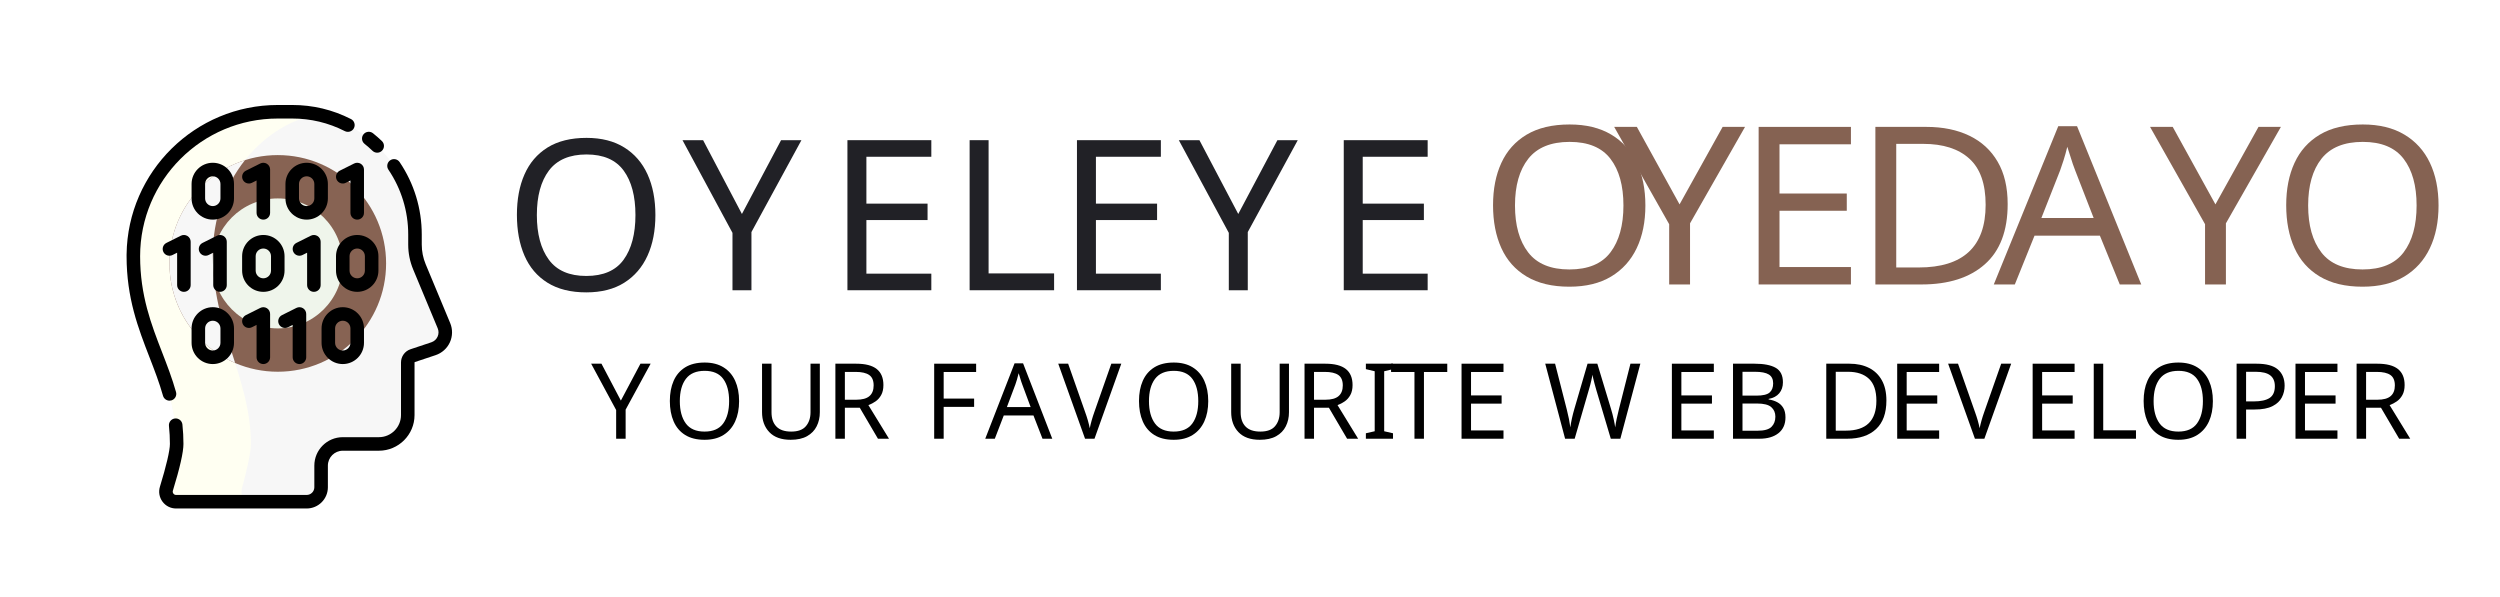
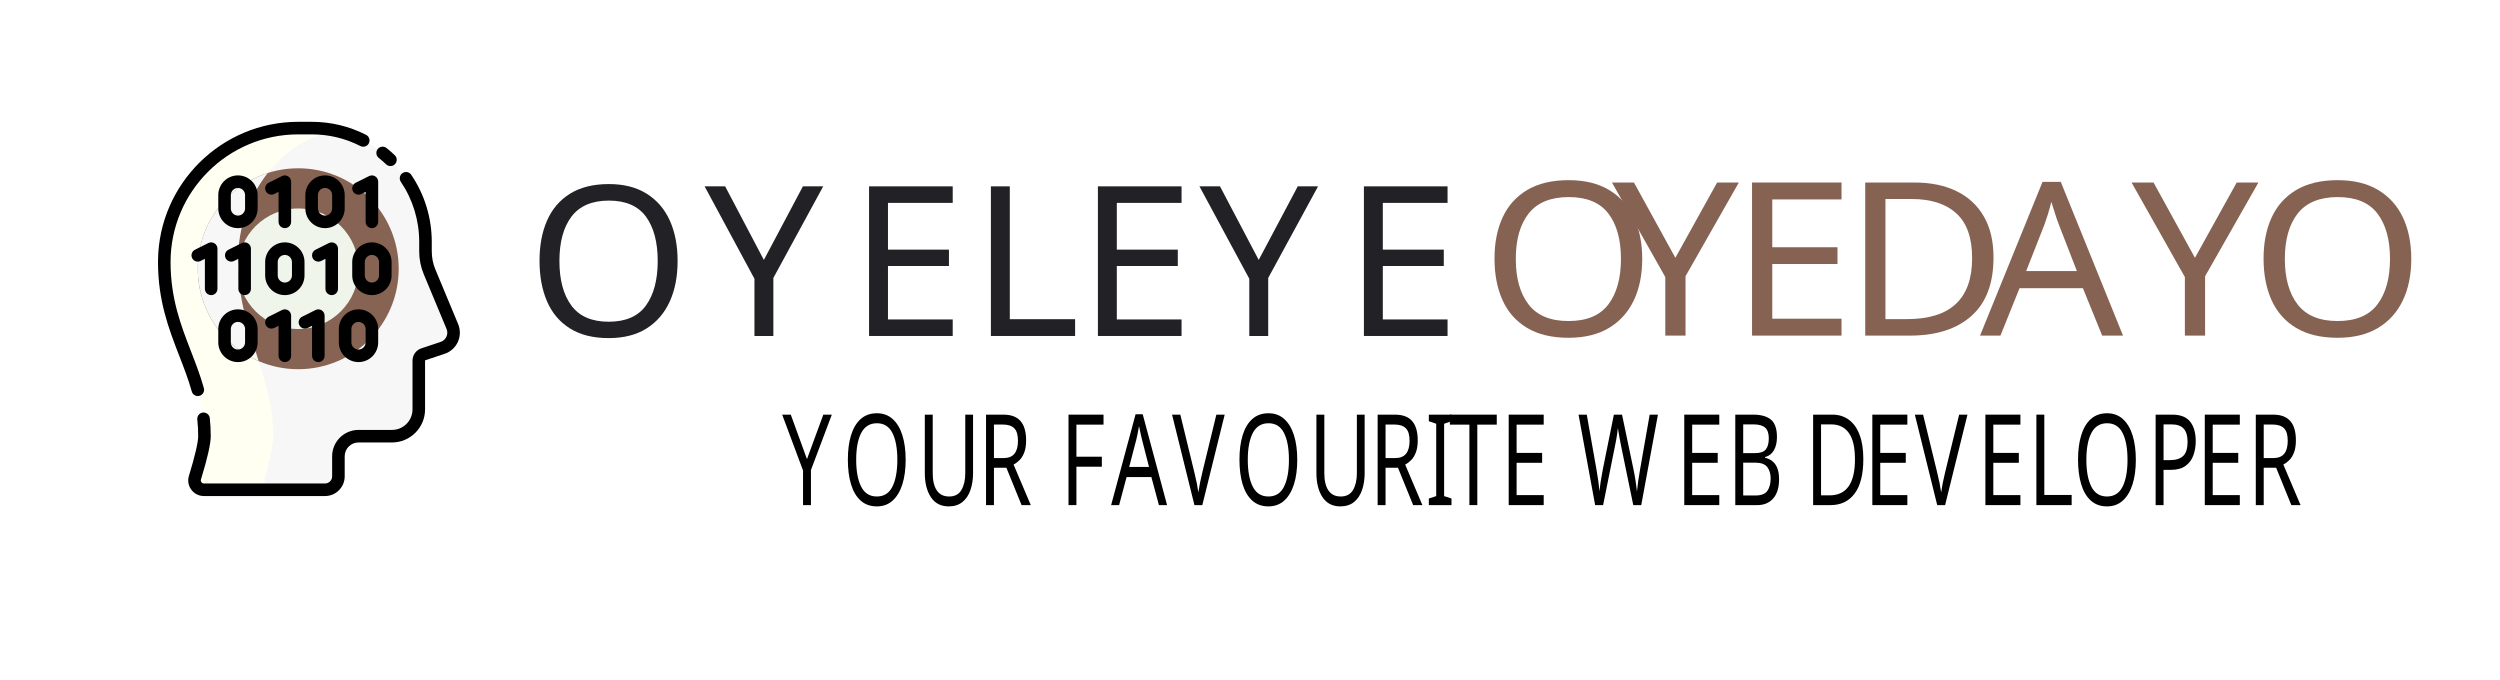
- <svg xmlns="http://www.w3.org/2000/svg" version="1.1" width="285.503" height="68.16" xml:space="preserve">
+ <svg xmlns="http://www.w3.org/2000/svg" version="1.1" width="205.224" height="55.812" xml:space="preserve">
  <defs />
-   <g transform="translate(114.93 27.76) scale(0.6 0.6)">
+   <g transform="translate(84.35 23.72) scale(0.43 0.43)">
    <text font-family="ADAMCG PRO" font-size="40" font-weight="normal" style="stroke: none; stroke-width: 1; stroke-dasharray: none; stroke-linecap: butt; stroke-linejoin: miter; stroke-miterlimit: 10; fill: #212126; fill-rule: nonzero; opacity: 1;">
      <tspan x="-95.6" y="8.98" style="stroke: none; stroke-width: 0; stroke-dasharray: none; stroke-linecap: butt; stroke-linejoin: miter; stroke-miterlimit: 4; fill: #212126; fill-rule: ; opacity: 1;">O</tspan>
      <tspan x="-61.65" y="8.98" style="stroke: none; stroke-width: 0; stroke-dasharray: none; stroke-linecap: butt; stroke-linejoin: miter; stroke-miterlimit: 4; fill: #212126; fill-rule: ; opacity: 1;">Y</tspan>
      <tspan x="-34.13" y="8.98" style="stroke: none; stroke-width: 0; stroke-dasharray: none; stroke-linecap: butt; stroke-linejoin: miter; stroke-miterlimit: 4; fill: #212126; fill-rule: ; opacity: 1;">E</tspan>
      <tspan x="-10.87" y="8.98" style="stroke: none; stroke-width: 0; stroke-dasharray: none; stroke-linecap: butt; stroke-linejoin: miter; stroke-miterlimit: 4; fill: #212126; fill-rule: ; opacity: 1;">L</tspan>
      <tspan x="9.56" y="8.98" style="stroke: none; stroke-width: 0; stroke-dasharray: none; stroke-linecap: butt; stroke-linejoin: miter; stroke-miterlimit: 4; fill: #212126; fill-rule: ; opacity: 1;">E</tspan>
      <tspan x="32.82" y="8.98" style="stroke: none; stroke-width: 0; stroke-dasharray: none; stroke-linecap: butt; stroke-linejoin: miter; stroke-miterlimit: 4; fill: #212126; fill-rule: ; opacity: 1;">Y</tspan>
      <tspan x="60.34" y="8.98" style="stroke: none; stroke-width: 0; stroke-dasharray: none; stroke-linecap: butt; stroke-linejoin: miter; stroke-miterlimit: 4; fill: #212126; fill-rule: ; opacity: 1;">E</tspan>
      <tspan x="83.6" y="8.98" style="stroke: none; stroke-width: 0; stroke-dasharray: none; stroke-linecap: butt; stroke-linejoin: miter; stroke-miterlimit: 4; fill: #212126; fill-rule: ; opacity: 1;"> </tspan>
    </text>
  </g>
-   <g transform="translate(171.58 47.41) scale(0.3 0.3)">
+   <g transform="translate(158.51 23.6) scale(0.46 0.44)">
+     <text font-family="Severina" font-size="40" font-weight="normal" style="stroke: none; stroke-width: 1; stroke-dasharray: none; stroke-linecap: butt; stroke-linejoin: miter; stroke-miterlimit: 10; fill: #856252; fill-rule: nonzero; opacity: 1;">
+       <tspan x="-80.32" y="8.98" style="stroke: none; stroke-width: 0; stroke-dasharray: none; stroke-linecap: butt; stroke-linejoin: miter; stroke-miterlimit: 4; fill: #856252; fill-rule: ; opacity: 1;">O</tspan>
+       <tspan x="-56.92" y="8.98" style="stroke: none; stroke-width: 0; stroke-dasharray: none; stroke-linecap: butt; stroke-linejoin: miter; stroke-miterlimit: 4; fill: #856252; fill-rule: ; opacity: 1;">Y</tspan>
+       <tspan x="-35.8" y="8.98" style="stroke: none; stroke-width: 0; stroke-dasharray: none; stroke-linecap: butt; stroke-linejoin: miter; stroke-miterlimit: 4; fill: #856252; fill-rule: ; opacity: 1;">E</tspan>
+       <tspan x="-15.6" y="8.98" style="stroke: none; stroke-width: 0; stroke-dasharray: none; stroke-linecap: butt; stroke-linejoin: miter; stroke-miterlimit: 4; fill: #856252; fill-rule: ; opacity: 1;">D</tspan>
+       <tspan x="8.76" y="8.98" style="stroke: none; stroke-width: 0; stroke-dasharray: none; stroke-linecap: butt; stroke-linejoin: miter; stroke-miterlimit: 4; fill: #856252; fill-rule: ; opacity: 1;">A</tspan>
+       <tspan x="35.8" y="8.98" style="stroke: none; stroke-width: 0; stroke-dasharray: none; stroke-linecap: butt; stroke-linejoin: miter; stroke-miterlimit: 4; fill: #856252; fill-rule: ; opacity: 1;">Y</tspan>
+       <tspan x="56.92" y="8.98" style="stroke: none; stroke-width: 0; stroke-dasharray: none; stroke-linecap: butt; stroke-linejoin: miter; stroke-miterlimit: 4; fill: #856252; fill-rule: ; opacity: 1;">O</tspan>
+     </text>
+   </g>
+   <g style="stroke: none; stroke-width: 1; stroke-dasharray: none; stroke-linecap: butt; stroke-linejoin: miter; stroke-miterlimit: 10; fill: none; fill-rule: nonzero; opacity: 1;" transform="translate(10 10) scale(0.06 0.06)">
+     <path d="M 241.907 8.591 c -100.815 0 -183.808 81.258 -183.808 182.073 c 0 92.827 54.978 156.97 54.978 239.44 c 0 12.183 -7.623 39.141 -13.036 56.751 c -2.533 8.238 3.656 16.556 12.274 16.556 h 165.701 c 10.122 0 18.327 -8.205 18.327 -18.327 v -27.49 c 0 -15.182 12.307 -27.49 27.49 -27.49 h 45.817 c 20.243 0 36.653 -16.41 36.653 -36.653 v -66.702 c 0 -3.945 2.525 -7.446 6.267 -8.694 l 26.379 -8.793 c 12.062 -4.02 18.17 -17.44 13.28 -29.177 l -31.122 -74.692 c -3.723 -8.934 -5.64 -18.518 -5.64 -28.197 v -12.829 c 0 -86.033 -69.743 -155.776 -155.776 -155.776 L 241.907 8.591 z" style="stroke: none; stroke-width: 1; stroke-dasharray: none; stroke-linecap: butt; stroke-linejoin: miter; stroke-miterlimit: 10; fill: #f7f7f7; fill-rule: nonzero; opacity: 1;" transform=" matrix(1 0 0 1 0 0) " stroke-linecap="round" />
+     <path d="M 195.789 486.852 c 4.761 -17.608 11.468 -44.567 11.468 -56.75 c 0 -82.47 -48.364 -146.613 -48.364 -239.44 c 0 -89.379 57.424 -163.254 132.244 -178.893 c -10.159 -2.082 -20.676 -3.18 -31.451 -3.18 h -17.783 c -100.815 0 -183.808 81.258 -183.808 182.073 c 0 92.827 54.978 156.97 54.978 239.44 c 0 12.183 -7.623 39.141 -13.036 56.75 c -2.531 8.238 3.656 16.557 12.274 16.557 h 94.276 C 199.005 503.409 193.561 495.09 195.789 486.852 z" style="stroke: none; stroke-width: 1; stroke-dasharray: none; stroke-linecap: butt; stroke-linejoin: miter; stroke-miterlimit: 10; fill: #fffff2; fill-rule: nonzero; opacity: 1;" transform=" matrix(1 0 0 1 0 0) " stroke-linecap="round" />
+     <circle cx="241.36" cy="201.02" r="137.45" style="stroke: none; stroke-width: 1; stroke-dasharray: none; stroke-linecap: butt; stroke-linejoin: miter; stroke-miterlimit: 10; fill: #876353; fill-rule: nonzero; opacity: 1;" transform="  matrix(1 0 0 1 0 0) " />
+     <circle cx="241.36" cy="201.02" r="82.47" style="stroke: none; stroke-width: 1; stroke-dasharray: none; stroke-linecap: butt; stroke-linejoin: miter; stroke-miterlimit: 10; fill: #eff5eb; fill-rule: nonzero; opacity: 1;" transform="  matrix(1 0 0 1 0 0) " />
+     <path d="M 187.255 327.403 c -13.31 -42.094 -28.362 -84.953 -28.362 -136.74 c 0 -46.389 15.473 -88.598 40.815 -120.66 c -55.546 17.645 -95.794 69.627 -95.794 131.017 C 103.913 257.718 138.246 306.394 187.255 327.403 z" style="stroke: none; stroke-width: 1; stroke-dasharray: none; stroke-linecap: butt; stroke-linejoin: miter; stroke-miterlimit: 10; fill: #f7f7f7; fill-rule: nonzero; opacity: 1;" transform=" matrix(1 0 0 1 0 0) " stroke-linecap="round" />
+     <path d="M 103.977 375.177 c 0.771 0 1.555 -0.104 2.336 -0.324 c 4.567 -1.287 7.225 -6.032 5.938 -10.598 c -4.954 -17.576 -11.419 -34.265 -17.671 -50.406 c -13.713 -35.397 -27.892 -71.998 -27.892 -121.991 c 0 -96.317 78.359 -174.676 174.676 -174.676 h 18.327 c 23.503 0 45.956 5.371 66.741 15.965 c 4.228 2.155 9.4 0.474 11.555 -3.752 s 0.474 -9.4 -3.754 -11.555 C 311.009 6.001 285.929 0 259.69 0 h -18.327 C 136.437 0 50.915 84.674 49.523 189.274 c -0.011 0.18 -0.017 0.363 -0.017 0.546 v 2.037 c 0 53.204 14.769 91.328 29.052 128.198 c 6.389 16.492 12.424 32.069 17.156 48.86 C 96.782 372.703 100.227 375.177 103.977 375.177 z" style="stroke: none; stroke-width: 1; stroke-dasharray: none; stroke-linecap: butt; stroke-linejoin: miter; stroke-miterlimit: 10; fill: rgb(0,0,0); fill-rule: nonzero; opacity: 1;" transform=" matrix(1 0 0 1 0 0) " stroke-linecap="round" />
+     <path d="M 351.477 49.301 c 3.486 2.783 6.883 5.76 10.098 8.846 c 1.665 1.599 3.807 2.393 5.947 2.393 c 2.259 0 4.512 -0.884 6.199 -2.642 c 3.285 -3.424 3.174 -8.861 -0.25 -12.146 c -3.591 -3.445 -7.382 -6.767 -11.273 -9.875 c -3.707 -2.961 -9.112 -2.357 -12.074 1.35 C 347.165 40.934 347.771 46.339 351.477 49.301 z" style="stroke: none; stroke-width: 1; stroke-dasharray: none; stroke-linecap: butt; stroke-linejoin: miter; stroke-miterlimit: 10; fill: rgb(0,0,0); fill-rule: nonzero; opacity: 1;" transform=" matrix(1 0 0 1 0 0) " stroke-linecap="round" />
+     <path d="M 460.158 276.781 l -31.123 -74.695 c -3.303 -7.927 -4.978 -16.302 -4.978 -24.89 v -12.829 c 0 -32.936 -9.709 -64.717 -28.076 -91.905 c -2.656 -3.931 -7.997 -4.965 -11.927 -2.309 c -3.932 2.656 -4.965 7.996 -2.31 11.927 c 16.441 24.337 25.132 52.791 25.132 82.287 v 12.829 c 0 10.869 2.12 21.466 6.3 31.499 l 31.123 74.694 c 1.436 3.449 1.375 7.221 -0.173 10.619 c -1.547 3.4 -4.351 5.923 -7.895 7.104 l -26.379 8.793 c -7.261 2.42 -12.139 9.189 -12.139 16.843 v 66.701 c 0 15.473 -12.588 28.063 -28.063 28.063 h -45.817 c -19.895 0 -36.081 16.186 -36.081 36.081 v 27.49 c 0 5.369 -4.367 9.736 -9.736 9.736 h -165.7 c -1.872 0 -2.949 -1.081 -3.426 -1.726 c -0.47 -0.636 -1.175 -1.962 -0.637 -3.716 c 8.901 -28.958 13.414 -48.901 13.414 -59.275 c 0 -8.271 -0.442 -16.58 -1.313 -24.697 c -0.505 -4.717 -4.742 -8.128 -9.458 -7.625 c -4.718 0.506 -8.131 4.742 -7.625 9.459 c 0.806 7.512 1.215 15.203 1.215 22.864 c 0 8.295 -4.613 28.06 -12.656 54.226 c -2.012 6.546 -0.832 13.461 3.24 18.973 c 4.083 5.528 10.369 8.698 17.245 8.698 h 165.701 c 14.842 0 26.917 -12.075 26.917 -26.917 v -27.49 c 0 -10.421 8.478 -18.899 18.899 -18.899 h 45.817 c 24.947 0 45.244 -20.297 45.244 -45.244 v -66.702 c 0 -0.247 0.158 -0.466 0.392 -0.543 l 26.379 -8.793 c 8.005 -2.669 14.603 -8.604 18.099 -16.285 C 463.259 293.445 463.404 284.571 460.158 276.781 z" style="stroke: none; stroke-width: 1; stroke-dasharray: none; stroke-linecap: butt; stroke-linejoin: miter; stroke-miterlimit: 10; fill: rgb(0,0,0); fill-rule: nonzero; opacity: 1;" transform=" matrix(1 0 0 1 0 0) " stroke-linecap="round" />
+     <path d="M 249.953 210.183 v -18.327 c 0 -14.842 -12.075 -26.917 -26.917 -26.917 c -14.842 0 -26.917 12.075 -26.917 26.917 v 18.327 c 0 14.842 12.075 26.917 26.917 26.917 C 237.879 237.101 249.953 225.026 249.953 210.183 z M 232.772 210.183 c 0 5.369 -4.367 9.736 -9.736 9.736 c -5.369 0 -9.736 -4.367 -9.736 -9.736 v -18.327 c 0 -5.369 4.367 -9.736 9.736 -9.736 c 5.369 0 9.736 4.367 9.736 9.736 V 210.183 z" style="stroke: none; stroke-width: 1; stroke-dasharray: none; stroke-linecap: butt; stroke-linejoin: miter; stroke-miterlimit: 10; fill: rgb(0,0,0); fill-rule: nonzero; opacity: 1;" transform=" matrix(1 0 0 1 0 0) " stroke-linecap="round" />
+     <path d="M 304.933 118.55 v -18.327 c 0 -14.842 -12.075 -26.917 -26.917 -26.917 s -26.917 12.075 -26.917 26.917 v 18.327 c 0 14.842 12.075 26.917 26.917 26.917 S 304.933 133.393 304.933 118.55 z M 287.752 118.55 c 0 5.369 -4.367 9.736 -9.736 9.736 c -5.369 0 -9.736 -4.367 -9.736 -9.736 v -18.327 c 0 -5.369 4.367 -9.736 9.736 -9.736 c 5.369 0 9.736 4.367 9.736 9.736 V 118.55 z" style="stroke: none; stroke-width: 1; stroke-dasharray: none; stroke-linecap: butt; stroke-linejoin: miter; stroke-miterlimit: 10; fill: rgb(0,0,0); fill-rule: nonzero; opacity: 1;" transform=" matrix(1 0 0 1 0 0) " stroke-linecap="round" />
+     <path d="M 185.81 100.224 c 0 -14.842 -12.075 -26.917 -26.917 -26.917 c -14.842 0 -26.917 12.075 -26.917 26.917 v 18.327 c 0 14.842 12.075 26.917 26.917 26.917 s 26.917 -12.075 26.917 -26.917 V 100.224 z M 168.629 118.55 c 0 5.369 -4.367 9.736 -9.736 9.736 c -5.369 0 -9.736 -4.367 -9.736 -9.736 v -18.327 c 0 -5.369 4.367 -9.736 9.736 -9.736 c 5.369 0 9.736 4.367 9.736 9.736 V 118.55 z" style="stroke: none; stroke-width: 1; stroke-dasharray: none; stroke-linecap: butt; stroke-linejoin: miter; stroke-miterlimit: 10; fill: rgb(0,0,0); fill-rule: nonzero; opacity: 1;" transform=" matrix(1 0 0 1 0 0) " stroke-linecap="round" />
+     <path d="M 369.077 210.183 v -18.327 c 0 -14.842 -12.075 -26.917 -26.917 -26.917 s -26.917 12.075 -26.917 26.917 v 18.327 c 0 14.842 12.075 26.917 26.917 26.917 S 369.077 225.026 369.077 210.183 z M 351.895 210.183 c 0 5.369 -4.367 9.736 -9.736 9.736 c -5.369 0 -9.736 -4.367 -9.736 -9.736 v -18.327 c 0 -5.369 4.367 -9.736 9.736 -9.736 c 5.369 0 9.736 4.367 9.736 9.736 V 210.183 z" style="stroke: none; stroke-width: 1; stroke-dasharray: none; stroke-linecap: butt; stroke-linejoin: miter; stroke-miterlimit: 10; fill: rgb(0,0,0); fill-rule: nonzero; opacity: 1;" transform=" matrix(1 0 0 1 0 0) " stroke-linecap="round" />
+     <path d="M 323.833 328.734 c 14.842 0 26.917 -12.075 26.917 -26.917 V 283.49 c 0 -14.842 -12.075 -26.917 -26.917 -26.917 s -26.917 12.075 -26.917 26.917 v 18.327 C 296.915 316.659 308.99 328.734 323.833 328.734 z M 314.097 283.49 c 0 -5.369 4.367 -9.736 9.736 -9.736 s 9.736 4.367 9.736 9.736 v 18.327 c 0 5.369 -4.367 9.736 -9.736 9.736 s -9.736 -4.367 -9.736 -9.736 V 283.49 z" style="stroke: none; stroke-width: 1; stroke-dasharray: none; stroke-linecap: butt; stroke-linejoin: miter; stroke-miterlimit: 10; fill: rgb(0,0,0); fill-rule: nonzero; opacity: 1;" transform=" matrix(1 0 0 1 0 0) " stroke-linecap="round" />
+     <path d="M 131.976 283.49 v 18.327 c 0 14.842 12.075 26.917 26.917 26.917 s 26.917 -12.075 26.917 -26.917 V 283.49 c 0 -14.842 -12.075 -26.917 -26.917 -26.917 C 144.051 256.573 131.976 268.648 131.976 283.49 z M 149.157 283.49 c 0 -5.369 4.367 -9.736 9.736 -9.736 c 5.369 0 9.736 4.367 9.736 9.736 v 18.327 c 0 5.369 -4.367 9.736 -9.736 9.736 c -5.369 0 -9.736 -4.367 -9.736 -9.736 V 283.49 z" style="stroke: none; stroke-width: 1; stroke-dasharray: none; stroke-linecap: butt; stroke-linejoin: miter; stroke-miterlimit: 10; fill: rgb(0,0,0); fill-rule: nonzero; opacity: 1;" transform=" matrix(1 0 0 1 0 0) " stroke-linecap="round" />
+     <path d="M 168.056 237.101 c 4.744 0 8.591 -3.846 8.591 -8.591 v -54.98 c 0 -2.978 -1.542 -5.743 -4.074 -7.308 c -2.533 -1.565 -5.695 -1.708 -8.358 -0.376 l -18.327 9.163 c -4.244 2.122 -5.964 7.281 -3.842 11.525 c 2.122 4.244 7.28 5.964 11.525 3.842 l 5.894 -2.947 v 41.08 C 159.466 233.254 163.312 237.101 168.056 237.101 z" style="stroke: none; stroke-width: 1; stroke-dasharray: none; stroke-linecap: butt; stroke-linejoin: miter; stroke-miterlimit: 10; fill: rgb(0,0,0); fill-rule: nonzero; opacity: 1;" transform=" matrix(1 0 0 1 0 0) " stroke-linecap="round" />
+     <path d="M 268.853 328.734 c 4.745 0 8.591 -3.846 8.591 -8.591 v -54.98 c 0 -2.978 -1.542 -5.742 -4.074 -7.308 c -2.534 -1.566 -5.697 -1.708 -8.359 -0.376 l -18.327 9.163 c -4.244 2.121 -5.964 7.281 -3.842 11.525 c 2.121 4.244 7.281 5.964 11.525 3.842 l 5.894 -2.947 v 41.08 C 260.262 324.887 264.109 328.734 268.853 328.734 z" style="stroke: none; stroke-width: 1; stroke-dasharray: none; stroke-linecap: butt; stroke-linejoin: miter; stroke-miterlimit: 10; fill: rgb(0,0,0); fill-rule: nonzero; opacity: 1;" transform=" matrix(1 0 0 1 0 0) " stroke-linecap="round" />
+     <path d="M 287.179 237.101 c 4.745 0 8.591 -3.846 8.591 -8.591 v -54.98 c 0 -2.978 -1.542 -5.743 -4.074 -7.308 c -2.535 -1.566 -5.696 -1.707 -8.359 -0.376 l -18.327 9.163 c -4.243 2.122 -5.963 7.281 -3.842 11.525 c 2.121 4.245 7.28 5.964 11.526 3.842 l 5.894 -2.947 v 41.08 C 278.589 233.254 282.435 237.101 287.179 237.101 z" style="stroke: none; stroke-width: 1; stroke-dasharray: none; stroke-linecap: butt; stroke-linejoin: miter; stroke-miterlimit: 10; fill: rgb(0,0,0); fill-rule: nonzero; opacity: 1;" transform=" matrix(1 0 0 1 0 0) " stroke-linecap="round" />
+     <path d="M 223.036 145.468 c 4.744 0 8.591 -3.846 8.591 -8.591 v -54.98 c 0 -2.978 -1.542 -5.743 -4.074 -7.308 c -2.533 -1.565 -5.695 -1.707 -8.358 -0.376 l -18.327 9.163 c -4.244 2.122 -5.964 7.281 -3.842 11.525 c 2.122 4.244 7.28 5.964 11.525 3.842 l 5.894 -2.947 v 41.08 C 214.446 141.621 218.292 145.468 223.036 145.468 z" style="stroke: none; stroke-width: 1; stroke-dasharray: none; stroke-linecap: butt; stroke-linejoin: miter; stroke-miterlimit: 10; fill: rgb(0,0,0); fill-rule: nonzero; opacity: 1;" transform=" matrix(1 0 0 1 0 0) " stroke-linecap="round" />
+     <path d="M 223.036 328.734 c 4.744 0 8.591 -3.846 8.591 -8.591 v -54.98 c 0 -2.978 -1.542 -5.743 -4.074 -7.308 s -5.695 -1.707 -8.358 -0.376 l -18.327 9.163 c -4.244 2.122 -5.964 7.281 -3.842 11.525 c 2.122 4.244 7.28 5.964 11.525 3.842 l 5.894 -2.947 v 41.08 C 214.446 324.887 218.292 328.734 223.036 328.734 z" style="stroke: none; stroke-width: 1; stroke-dasharray: none; stroke-linecap: butt; stroke-linejoin: miter; stroke-miterlimit: 10; fill: rgb(0,0,0); fill-rule: nonzero; opacity: 1;" transform=" matrix(1 0 0 1 0 0) " stroke-linecap="round" />
+     <path d="M 319.991 83.377 c -4.243 2.122 -5.963 7.281 -3.842 11.525 c 2.121 4.245 7.281 5.964 11.526 3.842 l 5.894 -2.947 v 41.08 c 0 4.744 3.845 8.591 8.591 8.591 c 4.745 0 8.591 -3.846 8.591 -8.591 v -54.98 c 0 -2.978 -1.542 -5.743 -4.074 -7.308 c -2.535 -1.566 -5.697 -1.707 -8.359 -0.376 L 319.991 83.377 z" style="stroke: none; stroke-width: 1; stroke-dasharray: none; stroke-linecap: butt; stroke-linejoin: miter; stroke-miterlimit: 10; fill: rgb(0,0,0); fill-rule: nonzero; opacity: 1;" transform=" matrix(1 0 0 1 0 0) " stroke-linecap="round" />
+     <path d="M 122.24 237.101 c 4.744 0 8.591 -3.846 8.591 -8.591 v -54.98 c 0 -2.978 -1.542 -5.743 -4.074 -7.308 c -2.533 -1.565 -5.696 -1.708 -8.358 -0.376 l -18.327 9.163 c -4.244 2.122 -5.964 7.281 -3.842 11.525 c 2.121 4.244 7.281 5.964 11.525 3.842 l 5.894 -2.947 v 41.08 C 113.649 233.254 117.496 237.101 122.24 237.101 z" style="stroke: none; stroke-width: 1; stroke-dasharray: none; stroke-linecap: butt; stroke-linejoin: miter; stroke-miterlimit: 10; fill: rgb(0,0,0); fill-rule: nonzero; opacity: 1;" transform=" matrix(1 0 0 1 0 0) " stroke-linecap="round" />
+   </g>
+   <g transform="translate(126.65 39.13) scale(0.18 0.26)">
    <text font-family="ADAMCG PRO" font-size="40" font-weight="normal" style="stroke: none; stroke-width: 1; stroke-dasharray: none; stroke-linecap: butt; stroke-linejoin: miter; stroke-miterlimit: 10; fill: #000000; fill-rule: nonzero; opacity: 1;">
      <tspan x="-346.9" y="8.98" style="stroke: none; stroke-width: 0; stroke-dasharray: none; stroke-linecap: butt; stroke-linejoin: miter; stroke-miterlimit: 4; fill: #000000; fill-rule: ; opacity: 1;">Y</tspan>
      <tspan x="-319.38" y="8.98" style="stroke: none; stroke-width: 0; stroke-dasharray: none; stroke-linecap: butt; stroke-linejoin: miter; stroke-miterlimit: 4; fill: #000000; fill-rule: ; opacity: 1;">O</tspan>
      <tspan x="-285.44" y="8.98" style="stroke: none; stroke-width: 0; stroke-dasharray: none; stroke-linecap: butt; stroke-linejoin: miter; stroke-miterlimit: 4; fill: #000000; fill-rule: ; opacity: 1;">U</tspan>
      <tspan x="-257.8" y="8.98" style="stroke: none; stroke-width: 0; stroke-dasharray: none; stroke-linecap: butt; stroke-linejoin: miter; stroke-miterlimit: 4; fill: #000000; fill-rule: ; opacity: 1;">R</tspan>
      <tspan x="-232.18" y="8.98" style="stroke: none; stroke-width: 0; stroke-dasharray: none; stroke-linecap: butt; stroke-linejoin: miter; stroke-miterlimit: 4; fill: #000000; fill-rule: ; opacity: 1;"> </tspan>
      <tspan x="-220.19" y="8.98" style="stroke: none; stroke-width: 0; stroke-dasharray: none; stroke-linecap: butt; stroke-linejoin: miter; stroke-miterlimit: 4; fill: #000000; fill-rule: ; opacity: 1;">F</tspan>
      <tspan x="-196.88" y="8.98" style="stroke: none; stroke-width: 0; stroke-dasharray: none; stroke-linecap: butt; stroke-linejoin: miter; stroke-miterlimit: 4; fill: #000000; fill-rule: ; opacity: 1;">A</tspan>
      <tspan x="-169.09" y="8.98" style="stroke: none; stroke-width: 0; stroke-dasharray: none; stroke-linecap: butt; stroke-linejoin: miter; stroke-miterlimit: 4; fill: #000000; fill-rule: ; opacity: 1;">V</tspan>
      <tspan x="-140.79" y="8.98" style="stroke: none; stroke-width: 0; stroke-dasharray: none; stroke-linecap: butt; stroke-linejoin: miter; stroke-miterlimit: 4; fill: #000000; fill-rule: ; opacity: 1;">O</tspan>
      <tspan x="-106.85" y="8.98" style="stroke: none; stroke-width: 0; stroke-dasharray: none; stroke-linecap: butt; stroke-linejoin: miter; stroke-miterlimit: 4; fill: #000000; fill-rule: ; opacity: 1;">U</tspan>
      <tspan x="-79.21" y="8.98" style="stroke: none; stroke-width: 0; stroke-dasharray: none; stroke-linecap: butt; stroke-linejoin: miter; stroke-miterlimit: 4; fill: #000000; fill-rule: ; opacity: 1;">R</tspan>
      <tspan x="-53.58" y="8.98" style="stroke: none; stroke-width: 0; stroke-dasharray: none; stroke-linecap: butt; stroke-linejoin: miter; stroke-miterlimit: 4; fill: #000000; fill-rule: ; opacity: 1;">I</tspan>
      <tspan x="-42.8" y="8.98" style="stroke: none; stroke-width: 0; stroke-dasharray: none; stroke-linecap: butt; stroke-linejoin: miter; stroke-miterlimit: 4; fill: #000000; fill-rule: ; opacity: 1;">T</tspan>
      <tspan x="-19.44" y="8.98" style="stroke: none; stroke-width: 0; stroke-dasharray: none; stroke-linecap: butt; stroke-linejoin: miter; stroke-miterlimit: 4; fill: #000000; fill-rule: ; opacity: 1;">E</tspan>
      <tspan x="3.82" y="8.98" style="stroke: none; stroke-width: 0; stroke-dasharray: none; stroke-linecap: butt; stroke-linejoin: miter; stroke-miterlimit: 4; fill: #000000; fill-rule: ; opacity: 1;"> </tspan>
      <tspan x="15.81" y="8.98" style="stroke: none; stroke-width: 0; stroke-dasharray: none; stroke-linecap: butt; stroke-linejoin: miter; stroke-miterlimit: 4; fill: #000000; fill-rule: ; opacity: 1;">W</tspan>
      <tspan x="60.63" y="8.98" style="stroke: none; stroke-width: 0; stroke-dasharray: none; stroke-linecap: butt; stroke-linejoin: miter; stroke-miterlimit: 4; fill: #000000; fill-rule: ; opacity: 1;">E</tspan>
      <tspan x="83.9" y="8.98" style="stroke: none; stroke-width: 0; stroke-dasharray: none; stroke-linecap: butt; stroke-linejoin: miter; stroke-miterlimit: 4; fill: #000000; fill-rule: ; opacity: 1;">B</tspan>
      <tspan x="107.41" y="8.98" style="stroke: none; stroke-width: 0; stroke-dasharray: none; stroke-linecap: butt; stroke-linejoin: miter; stroke-miterlimit: 4; fill: #000000; fill-rule: ; opacity: 1;"> </tspan>
      <tspan x="119.4" y="8.98" style="stroke: none; stroke-width: 0; stroke-dasharray: none; stroke-linecap: butt; stroke-linejoin: miter; stroke-miterlimit: 4; fill: #000000; fill-rule: ; opacity: 1;">D</tspan>
      <tspan x="146.4" y="8.98" style="stroke: none; stroke-width: 0; stroke-dasharray: none; stroke-linecap: butt; stroke-linejoin: miter; stroke-miterlimit: 4; fill: #000000; fill-rule: ; opacity: 1;">E</tspan>
      <tspan x="169.66" y="8.98" style="stroke: none; stroke-width: 0; stroke-dasharray: none; stroke-linecap: butt; stroke-linejoin: miter; stroke-miterlimit: 4; fill: #000000; fill-rule: ; opacity: 1;">V</tspan>
      <tspan x="197.96" y="8.98" style="stroke: none; stroke-width: 0; stroke-dasharray: none; stroke-linecap: butt; stroke-linejoin: miter; stroke-miterlimit: 4; fill: #000000; fill-rule: ; opacity: 1;">E</tspan>
      <tspan x="221.22" y="8.98" style="stroke: none; stroke-width: 0; stroke-dasharray: none; stroke-linecap: butt; stroke-linejoin: miter; stroke-miterlimit: 4; fill: #000000; fill-rule: ; opacity: 1;">L</tspan>
      <tspan x="241.65" y="8.98" style="stroke: none; stroke-width: 0; stroke-dasharray: none; stroke-linecap: butt; stroke-linejoin: miter; stroke-miterlimit: 4; fill: #000000; fill-rule: ; opacity: 1;">O</tspan>
      <tspan x="275.6" y="8.98" style="stroke: none; stroke-width: 0; stroke-dasharray: none; stroke-linecap: butt; stroke-linejoin: miter; stroke-miterlimit: 4; fill: #000000; fill-rule: ; opacity: 1;">P</tspan>
      <tspan x="298.02" y="8.98" style="stroke: none; stroke-width: 0; stroke-dasharray: none; stroke-linecap: butt; stroke-linejoin: miter; stroke-miterlimit: 4; fill: #000000; fill-rule: ; opacity: 1;">E</tspan>
      <tspan x="321.28" y="8.98" style="stroke: none; stroke-width: 0; stroke-dasharray: none; stroke-linecap: butt; stroke-linejoin: miter; stroke-miterlimit: 4; fill: #000000; fill-rule: ; opacity: 1;">R</tspan>
    </text>
  </g>
-   <g transform="translate(221.91 26.83) scale(0.66 0.63)">
-     <text font-family="Severina" font-size="40" font-weight="normal" style="stroke: none; stroke-width: 1; stroke-dasharray: none; stroke-linecap: butt; stroke-linejoin: miter; stroke-miterlimit: 10; fill: #856252; fill-rule: nonzero; opacity: 1;">
-       <tspan x="-80.32" y="8.98" style="stroke: none; stroke-width: 0; stroke-dasharray: none; stroke-linecap: butt; stroke-linejoin: miter; stroke-miterlimit: 4; fill: #856252; fill-rule: ; opacity: 1;">O</tspan>
-       <tspan x="-56.92" y="8.98" style="stroke: none; stroke-width: 0; stroke-dasharray: none; stroke-linecap: butt; stroke-linejoin: miter; stroke-miterlimit: 4; fill: #856252; fill-rule: ; opacity: 1;">Y</tspan>
-       <tspan x="-35.8" y="8.98" style="stroke: none; stroke-width: 0; stroke-dasharray: none; stroke-linecap: butt; stroke-linejoin: miter; stroke-miterlimit: 4; fill: #856252; fill-rule: ; opacity: 1;">E</tspan>
-       <tspan x="-15.6" y="8.98" style="stroke: none; stroke-width: 0; stroke-dasharray: none; stroke-linecap: butt; stroke-linejoin: miter; stroke-miterlimit: 4; fill: #856252; fill-rule: ; opacity: 1;">D</tspan>
-       <tspan x="8.76" y="8.98" style="stroke: none; stroke-width: 0; stroke-dasharray: none; stroke-linecap: butt; stroke-linejoin: miter; stroke-miterlimit: 4; fill: #856252; fill-rule: ; opacity: 1;">A</tspan>
-       <tspan x="35.8" y="8.98" style="stroke: none; stroke-width: 0; stroke-dasharray: none; stroke-linecap: butt; stroke-linejoin: miter; stroke-miterlimit: 4; fill: #856252; fill-rule: ; opacity: 1;">Y</tspan>
-       <tspan x="56.92" y="8.98" style="stroke: none; stroke-width: 0; stroke-dasharray: none; stroke-linecap: butt; stroke-linejoin: miter; stroke-miterlimit: 4; fill: #856252; fill-rule: ; opacity: 1;">O</tspan>
-     </text>
-   </g>
-   <g style="stroke: none; stroke-width: 1; stroke-dasharray: none; stroke-linecap: butt; stroke-linejoin: miter; stroke-miterlimit: 10; fill: none; fill-rule: nonzero; opacity: 1;" transform="translate(10 11.99) scale(0.09 0.09)">
-     <path d="M 241.907 8.591 c -100.815 0 -183.808 81.258 -183.808 182.073 c 0 92.827 54.978 156.97 54.978 239.44 c 0 12.183 -7.623 39.141 -13.036 56.751 c -2.533 8.238 3.656 16.556 12.274 16.556 h 165.701 c 10.122 0 18.327 -8.205 18.327 -18.327 v -27.49 c 0 -15.182 12.307 -27.49 27.49 -27.49 h 45.817 c 20.243 0 36.653 -16.41 36.653 -36.653 v -66.702 c 0 -3.945 2.525 -7.446 6.267 -8.694 l 26.379 -8.793 c 12.062 -4.02 18.17 -17.44 13.28 -29.177 l -31.122 -74.692 c -3.723 -8.934 -5.64 -18.518 -5.64 -28.197 v -12.829 c 0 -86.033 -69.743 -155.776 -155.776 -155.776 L 241.907 8.591 z" style="stroke: none; stroke-width: 1; stroke-dasharray: none; stroke-linecap: butt; stroke-linejoin: miter; stroke-miterlimit: 10; fill: #f7f7f7; fill-rule: nonzero; opacity: 1;" transform=" matrix(1 0 0 1 0 0) " stroke-linecap="round" />
-     <path d="M 195.789 486.852 c 4.761 -17.608 11.468 -44.567 11.468 -56.75 c 0 -82.47 -48.364 -146.613 -48.364 -239.44 c 0 -89.379 57.424 -163.254 132.244 -178.893 c -10.159 -2.082 -20.676 -3.18 -31.451 -3.18 h -17.783 c -100.815 0 -183.808 81.258 -183.808 182.073 c 0 92.827 54.978 156.97 54.978 239.44 c 0 12.183 -7.623 39.141 -13.036 56.75 c -2.531 8.238 3.656 16.557 12.274 16.557 h 94.276 C 199.005 503.409 193.561 495.09 195.789 486.852 z" style="stroke: none; stroke-width: 1; stroke-dasharray: none; stroke-linecap: butt; stroke-linejoin: miter; stroke-miterlimit: 10; fill: #fffff2; fill-rule: nonzero; opacity: 1;" transform=" matrix(1 0 0 1 0 0) " stroke-linecap="round" />
-     <circle cx="241.36" cy="201.02" r="137.45" style="stroke: none; stroke-width: 1; stroke-dasharray: none; stroke-linecap: butt; stroke-linejoin: miter; stroke-miterlimit: 10; fill: #876353; fill-rule: nonzero; opacity: 1;" transform="  matrix(1 0 0 1 0 0) " />
-     <circle cx="241.36" cy="201.02" r="82.47" style="stroke: none; stroke-width: 1; stroke-dasharray: none; stroke-linecap: butt; stroke-linejoin: miter; stroke-miterlimit: 10; fill: #eff5eb; fill-rule: nonzero; opacity: 1;" transform="  matrix(1 0 0 1 0 0) " />
-     <path d="M 187.255 327.403 c -13.31 -42.094 -28.362 -84.953 -28.362 -136.74 c 0 -46.389 15.473 -88.598 40.815 -120.66 c -55.546 17.645 -95.794 69.627 -95.794 131.017 C 103.913 257.718 138.246 306.394 187.255 327.403 z" style="stroke: none; stroke-width: 1; stroke-dasharray: none; stroke-linecap: butt; stroke-linejoin: miter; stroke-miterlimit: 10; fill: #f7f7f7; fill-rule: nonzero; opacity: 1;" transform=" matrix(1 0 0 1 0 0) " stroke-linecap="round" />
-     <path d="M 103.977 375.177 c 0.771 0 1.555 -0.104 2.336 -0.324 c 4.567 -1.287 7.225 -6.032 5.938 -10.598 c -4.954 -17.576 -11.419 -34.265 -17.671 -50.406 c -13.713 -35.397 -27.892 -71.998 -27.892 -121.991 c 0 -96.317 78.359 -174.676 174.676 -174.676 h 18.327 c 23.503 0 45.956 5.371 66.741 15.965 c 4.228 2.155 9.4 0.474 11.555 -3.752 s 0.474 -9.4 -3.754 -11.555 C 311.009 6.001 285.929 0 259.69 0 h -18.327 C 136.437 0 50.915 84.674 49.523 189.274 c -0.011 0.18 -0.017 0.363 -0.017 0.546 v 2.037 c 0 53.204 14.769 91.328 29.052 128.198 c 6.389 16.492 12.424 32.069 17.156 48.86 C 96.782 372.703 100.227 375.177 103.977 375.177 z" style="stroke: none; stroke-width: 1; stroke-dasharray: none; stroke-linecap: butt; stroke-linejoin: miter; stroke-miterlimit: 10; fill: rgb(0,0,0); fill-rule: nonzero; opacity: 1;" transform=" matrix(1 0 0 1 0 0) " stroke-linecap="round" />
-     <path d="M 351.477 49.301 c 3.486 2.783 6.883 5.76 10.098 8.846 c 1.665 1.599 3.807 2.393 5.947 2.393 c 2.259 0 4.512 -0.884 6.199 -2.642 c 3.285 -3.424 3.174 -8.861 -0.25 -12.146 c -3.591 -3.445 -7.382 -6.767 -11.273 -9.875 c -3.707 -2.961 -9.112 -2.357 -12.074 1.35 C 347.165 40.934 347.771 46.339 351.477 49.301 z" style="stroke: none; stroke-width: 1; stroke-dasharray: none; stroke-linecap: butt; stroke-linejoin: miter; stroke-miterlimit: 10; fill: rgb(0,0,0); fill-rule: nonzero; opacity: 1;" transform=" matrix(1 0 0 1 0 0) " stroke-linecap="round" />
-     <path d="M 460.158 276.781 l -31.123 -74.695 c -3.303 -7.927 -4.978 -16.302 -4.978 -24.89 v -12.829 c 0 -32.936 -9.709 -64.717 -28.076 -91.905 c -2.656 -3.931 -7.997 -4.965 -11.927 -2.309 c -3.932 2.656 -4.965 7.996 -2.31 11.927 c 16.441 24.337 25.132 52.791 25.132 82.287 v 12.829 c 0 10.869 2.12 21.466 6.3 31.499 l 31.123 74.694 c 1.436 3.449 1.375 7.221 -0.173 10.619 c -1.547 3.4 -4.351 5.923 -7.895 7.104 l -26.379 8.793 c -7.261 2.42 -12.139 9.189 -12.139 16.843 v 66.701 c 0 15.473 -12.588 28.063 -28.063 28.063 h -45.817 c -19.895 0 -36.081 16.186 -36.081 36.081 v 27.49 c 0 5.369 -4.367 9.736 -9.736 9.736 h -165.7 c -1.872 0 -2.949 -1.081 -3.426 -1.726 c -0.47 -0.636 -1.175 -1.962 -0.637 -3.716 c 8.901 -28.958 13.414 -48.901 13.414 -59.275 c 0 -8.271 -0.442 -16.58 -1.313 -24.697 c -0.505 -4.717 -4.742 -8.128 -9.458 -7.625 c -4.718 0.506 -8.131 4.742 -7.625 9.459 c 0.806 7.512 1.215 15.203 1.215 22.864 c 0 8.295 -4.613 28.06 -12.656 54.226 c -2.012 6.546 -0.832 13.461 3.24 18.973 c 4.083 5.528 10.369 8.698 17.245 8.698 h 165.701 c 14.842 0 26.917 -12.075 26.917 -26.917 v -27.49 c 0 -10.421 8.478 -18.899 18.899 -18.899 h 45.817 c 24.947 0 45.244 -20.297 45.244 -45.244 v -66.702 c 0 -0.247 0.158 -0.466 0.392 -0.543 l 26.379 -8.793 c 8.005 -2.669 14.603 -8.604 18.099 -16.285 C 463.259 293.445 463.404 284.571 460.158 276.781 z" style="stroke: none; stroke-width: 1; stroke-dasharray: none; stroke-linecap: butt; stroke-linejoin: miter; stroke-miterlimit: 10; fill: rgb(0,0,0); fill-rule: nonzero; opacity: 1;" transform=" matrix(1 0 0 1 0 0) " stroke-linecap="round" />
-     <path d="M 249.953 210.183 v -18.327 c 0 -14.842 -12.075 -26.917 -26.917 -26.917 c -14.842 0 -26.917 12.075 -26.917 26.917 v 18.327 c 0 14.842 12.075 26.917 26.917 26.917 C 237.879 237.101 249.953 225.026 249.953 210.183 z M 232.772 210.183 c 0 5.369 -4.367 9.736 -9.736 9.736 c -5.369 0 -9.736 -4.367 -9.736 -9.736 v -18.327 c 0 -5.369 4.367 -9.736 9.736 -9.736 c 5.369 0 9.736 4.367 9.736 9.736 V 210.183 z" style="stroke: none; stroke-width: 1; stroke-dasharray: none; stroke-linecap: butt; stroke-linejoin: miter; stroke-miterlimit: 10; fill: rgb(0,0,0); fill-rule: nonzero; opacity: 1;" transform=" matrix(1 0 0 1 0 0) " stroke-linecap="round" />
-     <path d="M 304.933 118.55 v -18.327 c 0 -14.842 -12.075 -26.917 -26.917 -26.917 s -26.917 12.075 -26.917 26.917 v 18.327 c 0 14.842 12.075 26.917 26.917 26.917 S 304.933 133.393 304.933 118.55 z M 287.752 118.55 c 0 5.369 -4.367 9.736 -9.736 9.736 c -5.369 0 -9.736 -4.367 -9.736 -9.736 v -18.327 c 0 -5.369 4.367 -9.736 9.736 -9.736 c 5.369 0 9.736 4.367 9.736 9.736 V 118.55 z" style="stroke: none; stroke-width: 1; stroke-dasharray: none; stroke-linecap: butt; stroke-linejoin: miter; stroke-miterlimit: 10; fill: rgb(0,0,0); fill-rule: nonzero; opacity: 1;" transform=" matrix(1 0 0 1 0 0) " stroke-linecap="round" />
-     <path d="M 185.81 100.224 c 0 -14.842 -12.075 -26.917 -26.917 -26.917 c -14.842 0 -26.917 12.075 -26.917 26.917 v 18.327 c 0 14.842 12.075 26.917 26.917 26.917 s 26.917 -12.075 26.917 -26.917 V 100.224 z M 168.629 118.55 c 0 5.369 -4.367 9.736 -9.736 9.736 c -5.369 0 -9.736 -4.367 -9.736 -9.736 v -18.327 c 0 -5.369 4.367 -9.736 9.736 -9.736 c 5.369 0 9.736 4.367 9.736 9.736 V 118.55 z" style="stroke: none; stroke-width: 1; stroke-dasharray: none; stroke-linecap: butt; stroke-linejoin: miter; stroke-miterlimit: 10; fill: rgb(0,0,0); fill-rule: nonzero; opacity: 1;" transform=" matrix(1 0 0 1 0 0) " stroke-linecap="round" />
-     <path d="M 369.077 210.183 v -18.327 c 0 -14.842 -12.075 -26.917 -26.917 -26.917 s -26.917 12.075 -26.917 26.917 v 18.327 c 0 14.842 12.075 26.917 26.917 26.917 S 369.077 225.026 369.077 210.183 z M 351.895 210.183 c 0 5.369 -4.367 9.736 -9.736 9.736 c -5.369 0 -9.736 -4.367 -9.736 -9.736 v -18.327 c 0 -5.369 4.367 -9.736 9.736 -9.736 c 5.369 0 9.736 4.367 9.736 9.736 V 210.183 z" style="stroke: none; stroke-width: 1; stroke-dasharray: none; stroke-linecap: butt; stroke-linejoin: miter; stroke-miterlimit: 10; fill: rgb(0,0,0); fill-rule: nonzero; opacity: 1;" transform=" matrix(1 0 0 1 0 0) " stroke-linecap="round" />
-     <path d="M 323.833 328.734 c 14.842 0 26.917 -12.075 26.917 -26.917 V 283.49 c 0 -14.842 -12.075 -26.917 -26.917 -26.917 s -26.917 12.075 -26.917 26.917 v 18.327 C 296.915 316.659 308.99 328.734 323.833 328.734 z M 314.097 283.49 c 0 -5.369 4.367 -9.736 9.736 -9.736 s 9.736 4.367 9.736 9.736 v 18.327 c 0 5.369 -4.367 9.736 -9.736 9.736 s -9.736 -4.367 -9.736 -9.736 V 283.49 z" style="stroke: none; stroke-width: 1; stroke-dasharray: none; stroke-linecap: butt; stroke-linejoin: miter; stroke-miterlimit: 10; fill: rgb(0,0,0); fill-rule: nonzero; opacity: 1;" transform=" matrix(1 0 0 1 0 0) " stroke-linecap="round" />
-     <path d="M 131.976 283.49 v 18.327 c 0 14.842 12.075 26.917 26.917 26.917 s 26.917 -12.075 26.917 -26.917 V 283.49 c 0 -14.842 -12.075 -26.917 -26.917 -26.917 C 144.051 256.573 131.976 268.648 131.976 283.49 z M 149.157 283.49 c 0 -5.369 4.367 -9.736 9.736 -9.736 c 5.369 0 9.736 4.367 9.736 9.736 v 18.327 c 0 5.369 -4.367 9.736 -9.736 9.736 c -5.369 0 -9.736 -4.367 -9.736 -9.736 V 283.49 z" style="stroke: none; stroke-width: 1; stroke-dasharray: none; stroke-linecap: butt; stroke-linejoin: miter; stroke-miterlimit: 10; fill: rgb(0,0,0); fill-rule: nonzero; opacity: 1;" transform=" matrix(1 0 0 1 0 0) " stroke-linecap="round" />
-     <path d="M 168.056 237.101 c 4.744 0 8.591 -3.846 8.591 -8.591 v -54.98 c 0 -2.978 -1.542 -5.743 -4.074 -7.308 c -2.533 -1.565 -5.695 -1.708 -8.358 -0.376 l -18.327 9.163 c -4.244 2.122 -5.964 7.281 -3.842 11.525 c 2.122 4.244 7.28 5.964 11.525 3.842 l 5.894 -2.947 v 41.08 C 159.466 233.254 163.312 237.101 168.056 237.101 z" style="stroke: none; stroke-width: 1; stroke-dasharray: none; stroke-linecap: butt; stroke-linejoin: miter; stroke-miterlimit: 10; fill: rgb(0,0,0); fill-rule: nonzero; opacity: 1;" transform=" matrix(1 0 0 1 0 0) " stroke-linecap="round" />
-     <path d="M 268.853 328.734 c 4.745 0 8.591 -3.846 8.591 -8.591 v -54.98 c 0 -2.978 -1.542 -5.742 -4.074 -7.308 c -2.534 -1.566 -5.697 -1.708 -8.359 -0.376 l -18.327 9.163 c -4.244 2.121 -5.964 7.281 -3.842 11.525 c 2.121 4.244 7.281 5.964 11.525 3.842 l 5.894 -2.947 v 41.08 C 260.262 324.887 264.109 328.734 268.853 328.734 z" style="stroke: none; stroke-width: 1; stroke-dasharray: none; stroke-linecap: butt; stroke-linejoin: miter; stroke-miterlimit: 10; fill: rgb(0,0,0); fill-rule: nonzero; opacity: 1;" transform=" matrix(1 0 0 1 0 0) " stroke-linecap="round" />
-     <path d="M 287.179 237.101 c 4.745 0 8.591 -3.846 8.591 -8.591 v -54.98 c 0 -2.978 -1.542 -5.743 -4.074 -7.308 c -2.535 -1.566 -5.696 -1.707 -8.359 -0.376 l -18.327 9.163 c -4.243 2.122 -5.963 7.281 -3.842 11.525 c 2.121 4.245 7.28 5.964 11.526 3.842 l 5.894 -2.947 v 41.08 C 278.589 233.254 282.435 237.101 287.179 237.101 z" style="stroke: none; stroke-width: 1; stroke-dasharray: none; stroke-linecap: butt; stroke-linejoin: miter; stroke-miterlimit: 10; fill: rgb(0,0,0); fill-rule: nonzero; opacity: 1;" transform=" matrix(1 0 0 1 0 0) " stroke-linecap="round" />
-     <path d="M 223.036 145.468 c 4.744 0 8.591 -3.846 8.591 -8.591 v -54.98 c 0 -2.978 -1.542 -5.743 -4.074 -7.308 c -2.533 -1.565 -5.695 -1.707 -8.358 -0.376 l -18.327 9.163 c -4.244 2.122 -5.964 7.281 -3.842 11.525 c 2.122 4.244 7.28 5.964 11.525 3.842 l 5.894 -2.947 v 41.08 C 214.446 141.621 218.292 145.468 223.036 145.468 z" style="stroke: none; stroke-width: 1; stroke-dasharray: none; stroke-linecap: butt; stroke-linejoin: miter; stroke-miterlimit: 10; fill: rgb(0,0,0); fill-rule: nonzero; opacity: 1;" transform=" matrix(1 0 0 1 0 0) " stroke-linecap="round" />
-     <path d="M 223.036 328.734 c 4.744 0 8.591 -3.846 8.591 -8.591 v -54.98 c 0 -2.978 -1.542 -5.743 -4.074 -7.308 s -5.695 -1.707 -8.358 -0.376 l -18.327 9.163 c -4.244 2.122 -5.964 7.281 -3.842 11.525 c 2.122 4.244 7.28 5.964 11.525 3.842 l 5.894 -2.947 v 41.08 C 214.446 324.887 218.292 328.734 223.036 328.734 z" style="stroke: none; stroke-width: 1; stroke-dasharray: none; stroke-linecap: butt; stroke-linejoin: miter; stroke-miterlimit: 10; fill: rgb(0,0,0); fill-rule: nonzero; opacity: 1;" transform=" matrix(1 0 0 1 0 0) " stroke-linecap="round" />
-     <path d="M 319.991 83.377 c -4.243 2.122 -5.963 7.281 -3.842 11.525 c 2.121 4.245 7.281 5.964 11.526 3.842 l 5.894 -2.947 v 41.08 c 0 4.744 3.845 8.591 8.591 8.591 c 4.745 0 8.591 -3.846 8.591 -8.591 v -54.98 c 0 -2.978 -1.542 -5.743 -4.074 -7.308 c -2.535 -1.566 -5.697 -1.707 -8.359 -0.376 L 319.991 83.377 z" style="stroke: none; stroke-width: 1; stroke-dasharray: none; stroke-linecap: butt; stroke-linejoin: miter; stroke-miterlimit: 10; fill: rgb(0,0,0); fill-rule: nonzero; opacity: 1;" transform=" matrix(1 0 0 1 0 0) " stroke-linecap="round" />
-     <path d="M 122.24 237.101 c 4.744 0 8.591 -3.846 8.591 -8.591 v -54.98 c 0 -2.978 -1.542 -5.743 -4.074 -7.308 c -2.533 -1.565 -5.696 -1.708 -8.358 -0.376 l -18.327 9.163 c -4.244 2.122 -5.964 7.281 -3.842 11.525 c 2.121 4.244 7.281 5.964 11.525 3.842 l 5.894 -2.947 v 41.08 C 113.649 233.254 117.496 237.101 122.24 237.101 z" style="stroke: none; stroke-width: 1; stroke-dasharray: none; stroke-linecap: butt; stroke-linejoin: miter; stroke-miterlimit: 10; fill: rgb(0,0,0); fill-rule: nonzero; opacity: 1;" transform=" matrix(1 0 0 1 0 0) " stroke-linecap="round" />
-   </g>
</svg>
